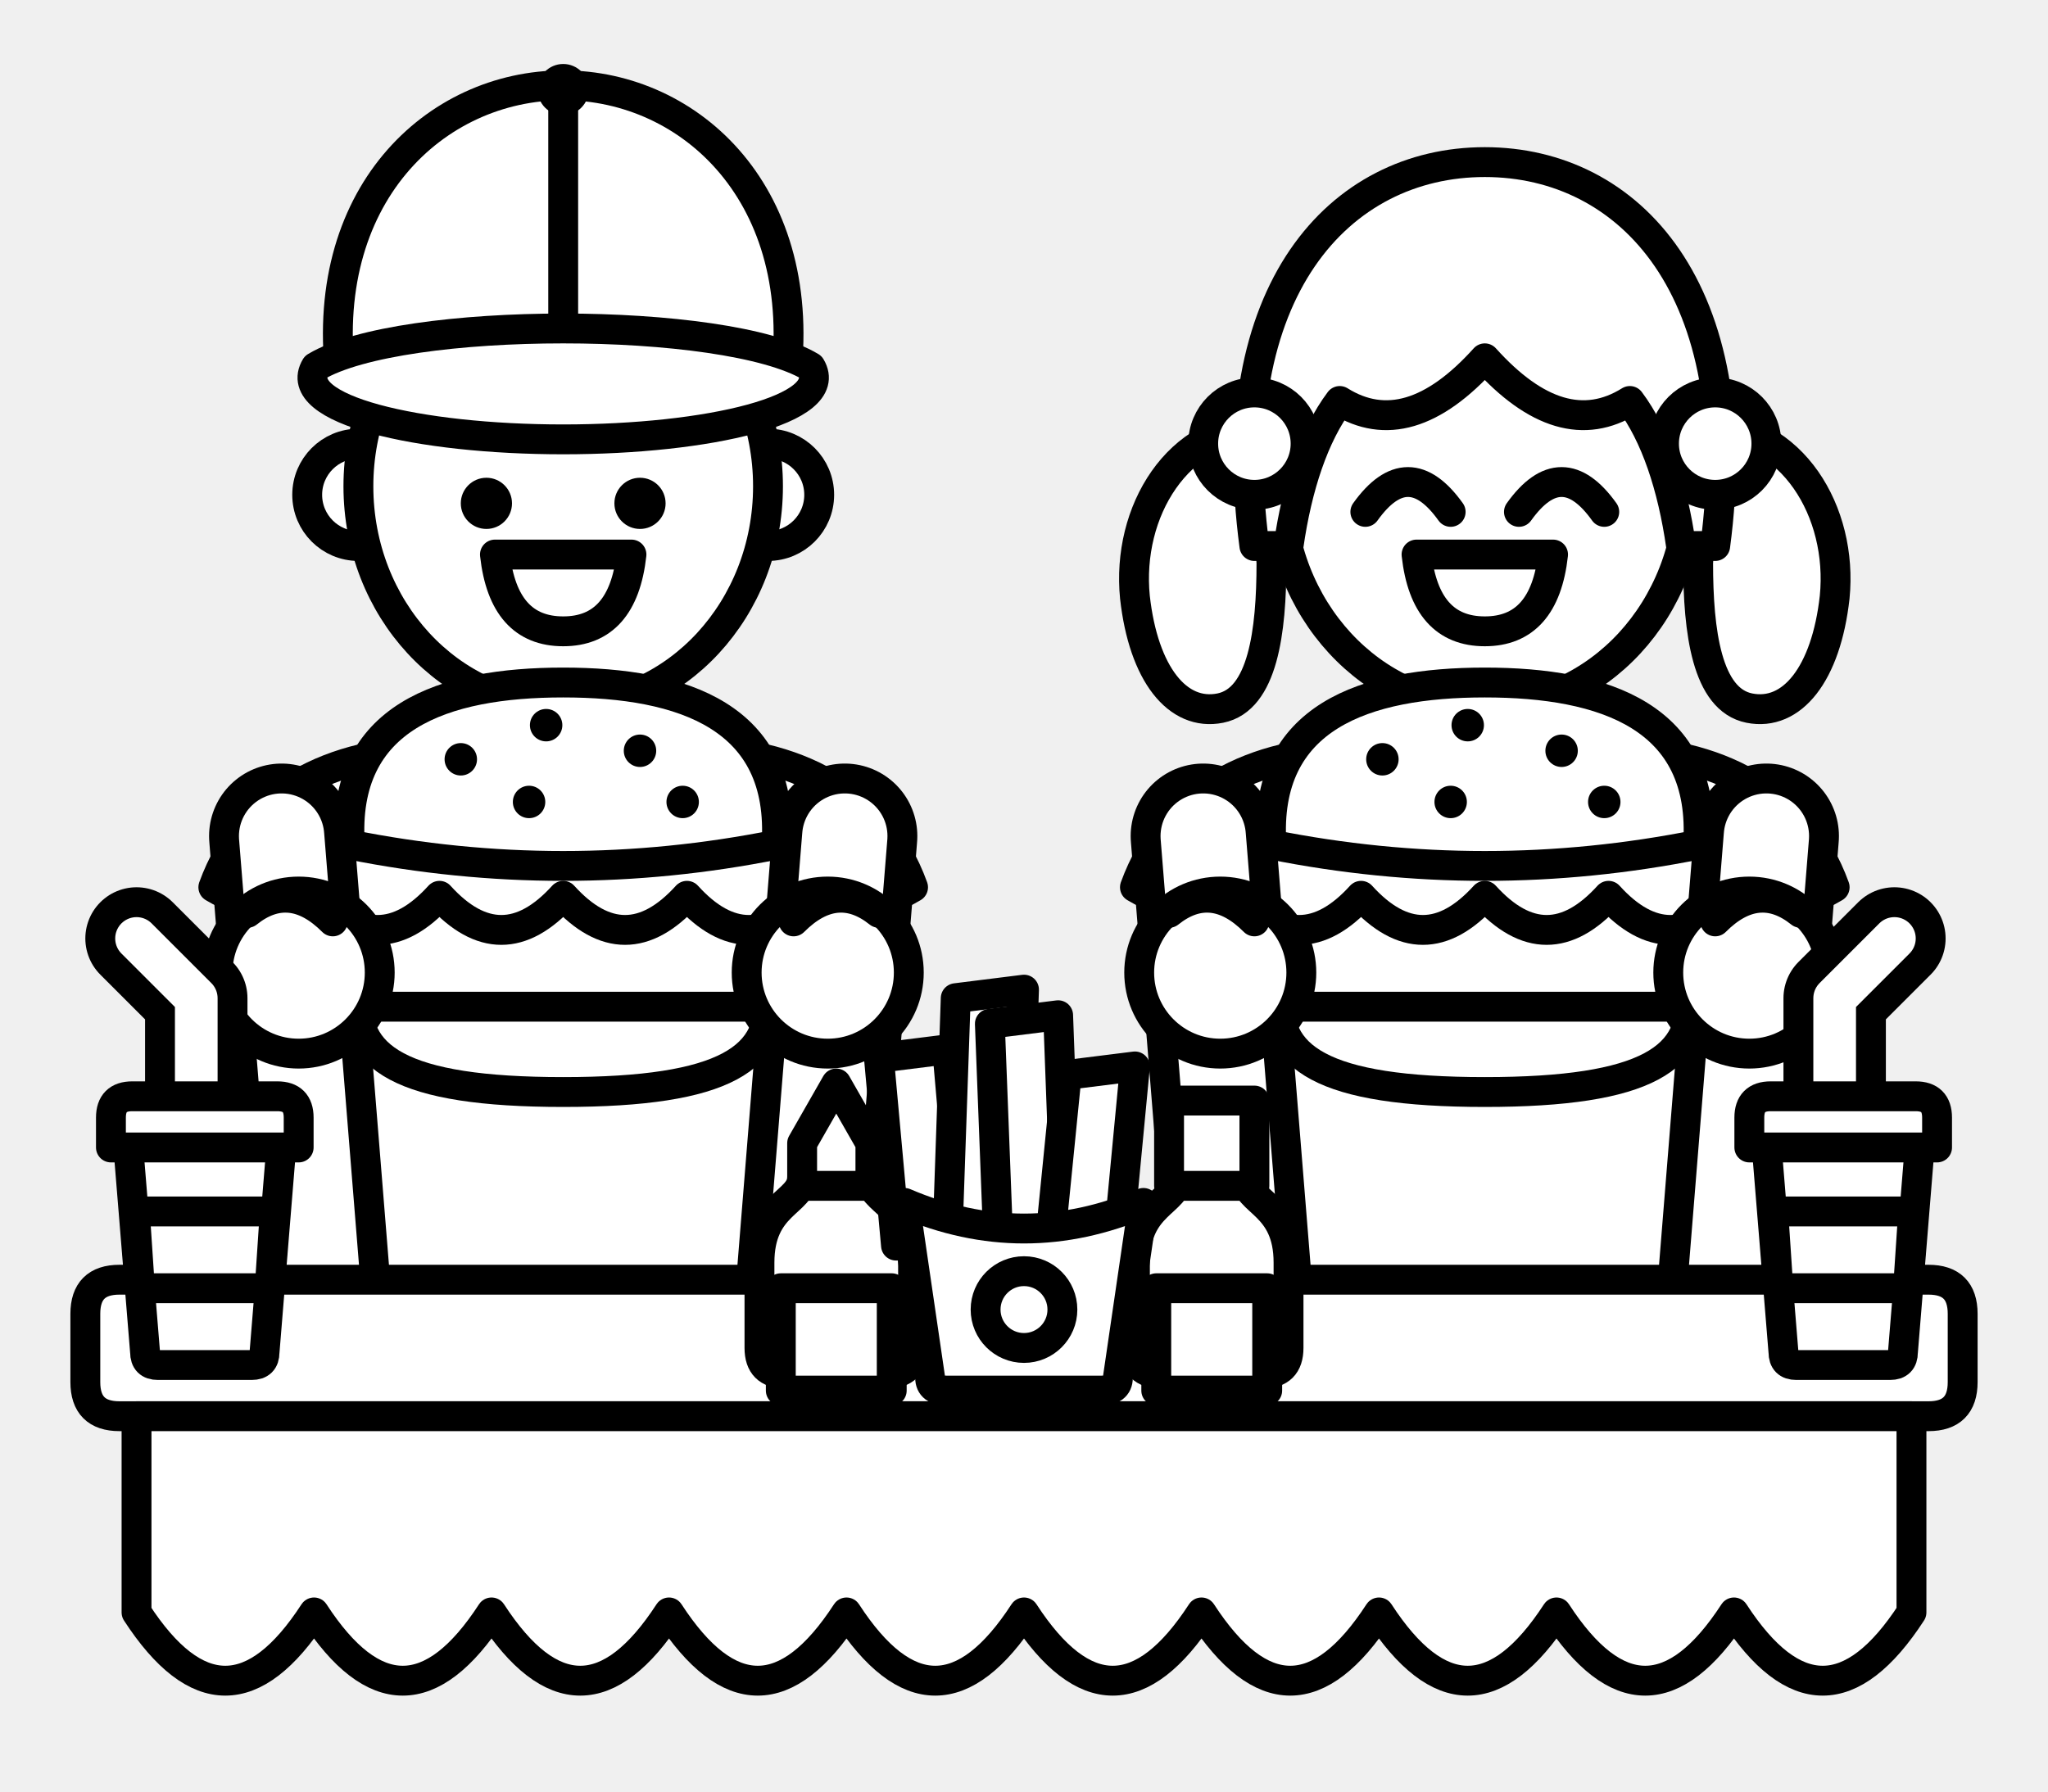
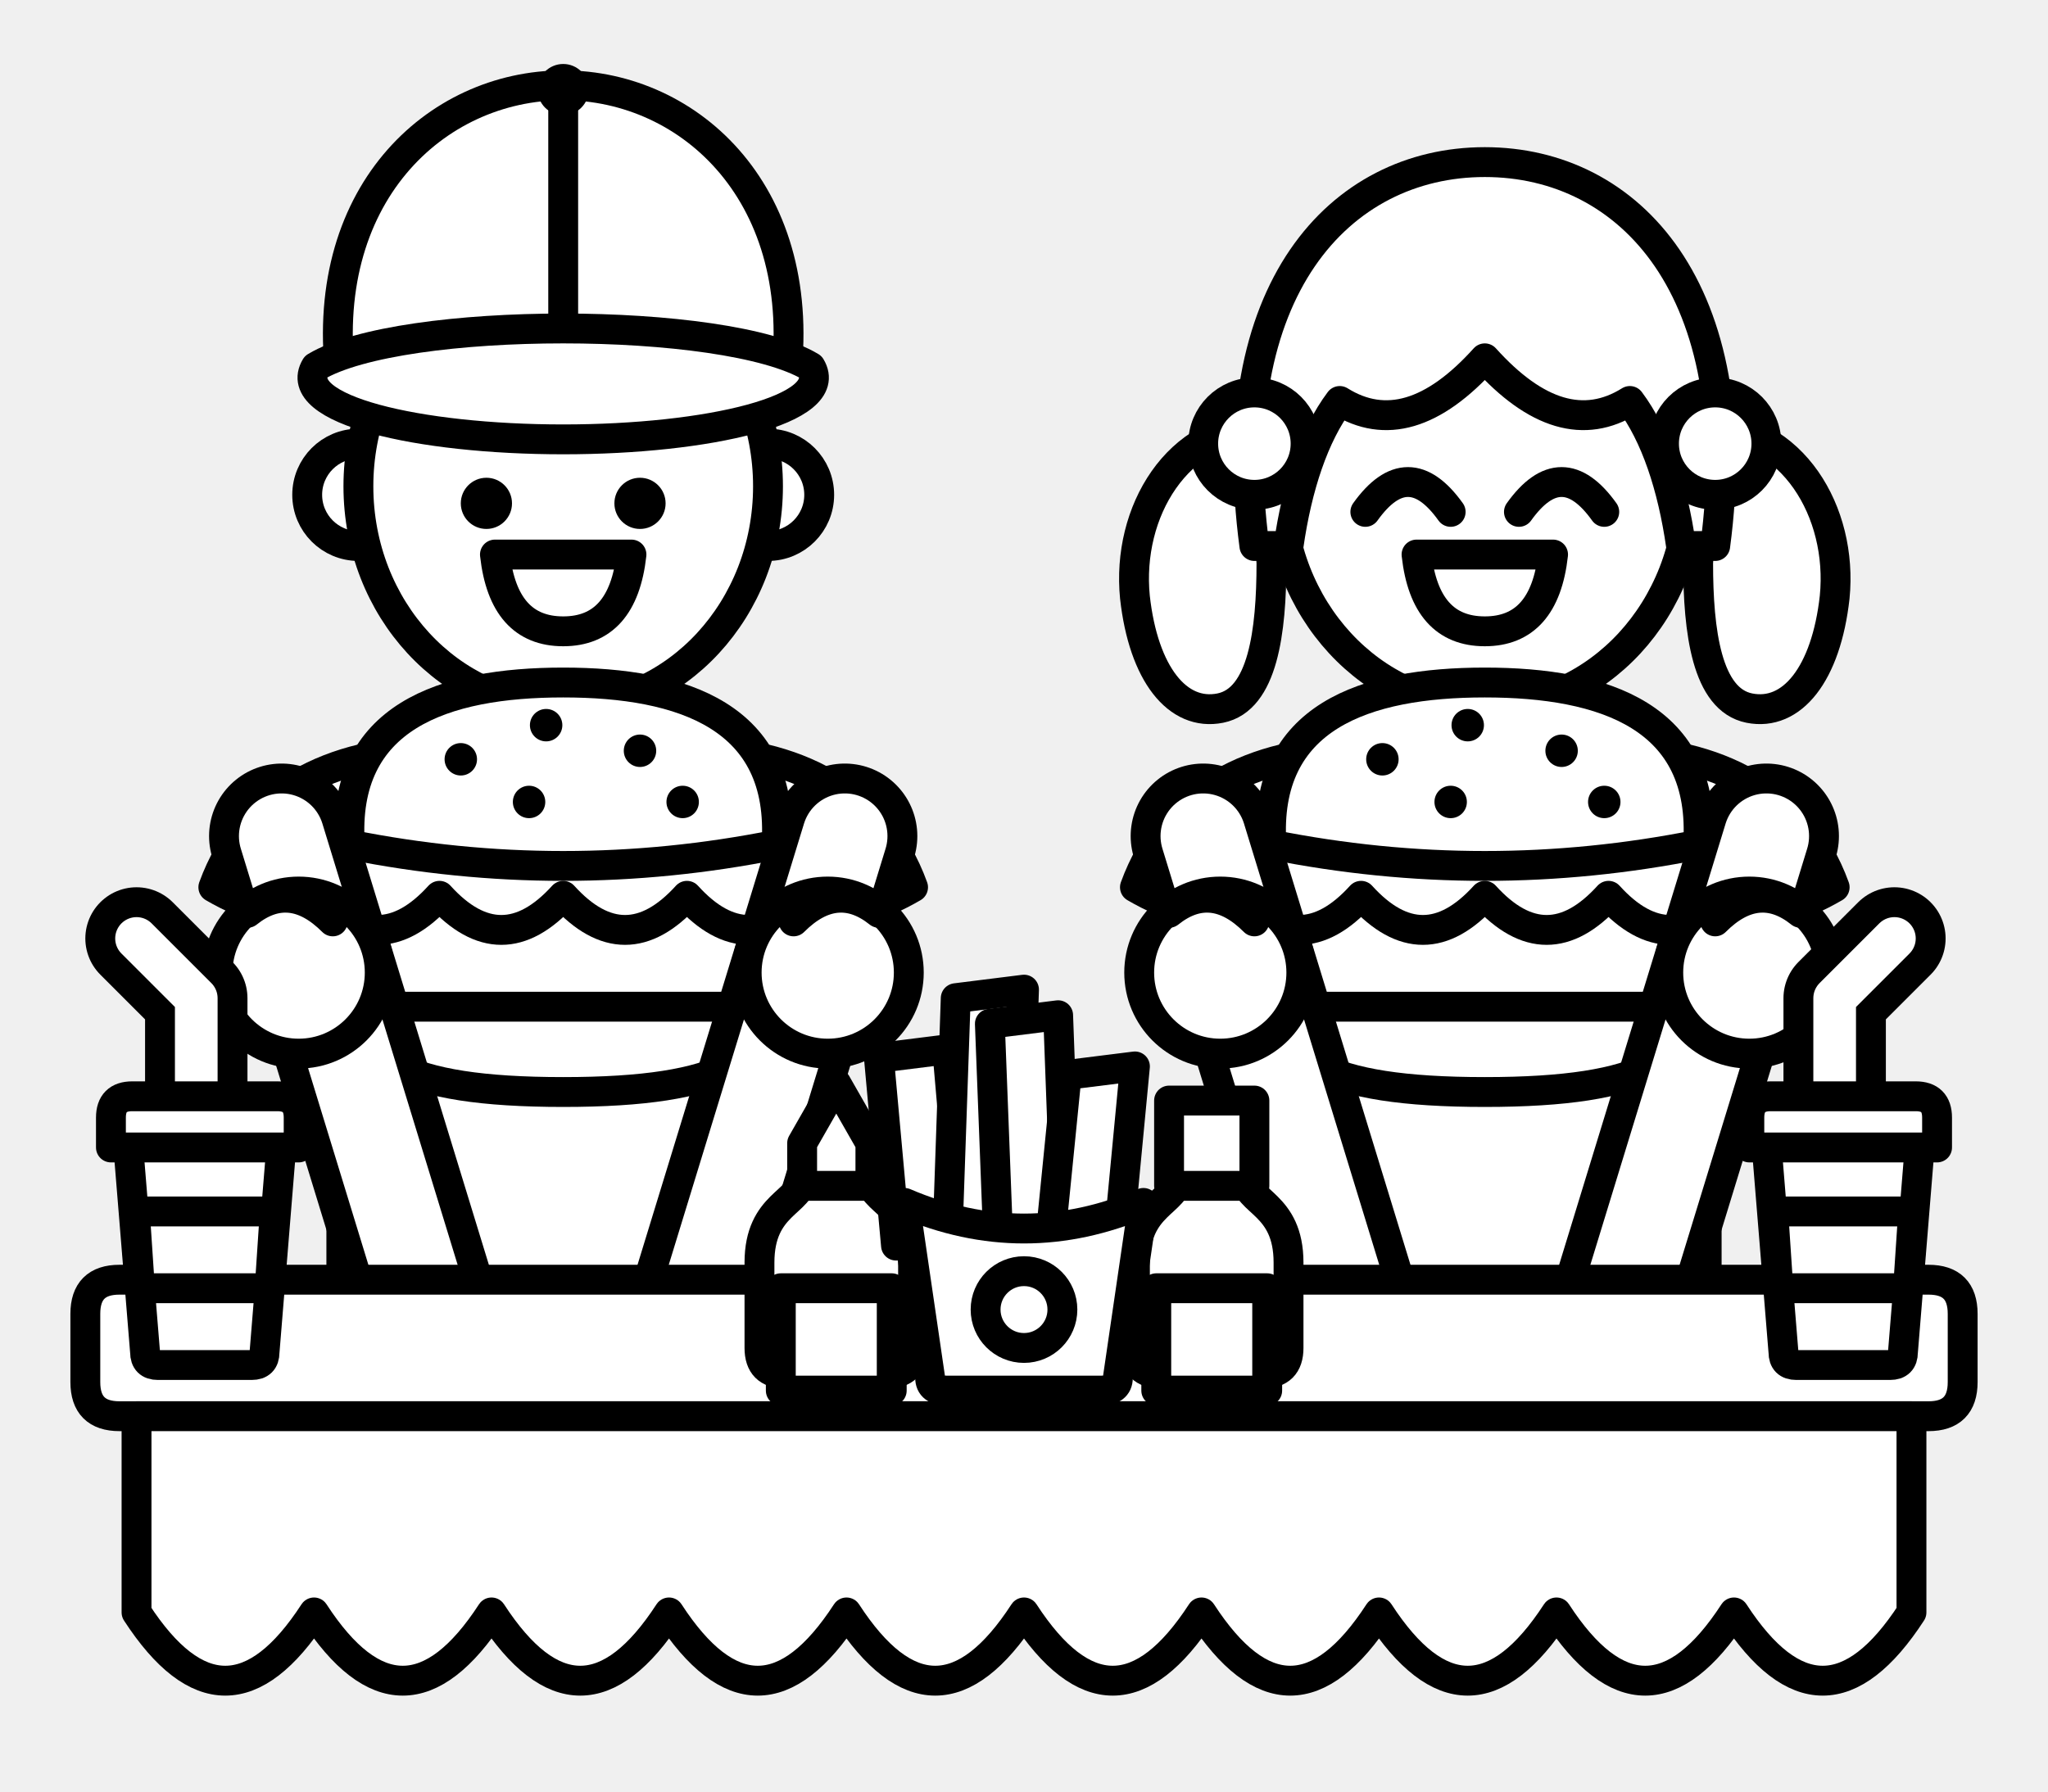
<svg xmlns="http://www.w3.org/2000/svg" viewBox="0 0 240 210" fill="#fff" stroke="#000" stroke-width="3.5" stroke-linecap="round" stroke-linejoin="round">
  <circle cx="42" cy="58" r="6" />
  <circle cx="90" cy="58" r="6" />
  <path d="M56,82 C46,84 40,90 40,98 L40,156 L92,156 L92,98 C92,90 86,84 76,82 Z" />
  <path d="M51,88 C39,88 29,93 25,104 Q37,111 50,104 Z" />
  <path d="M81,88 C93,88 103,93 107,104 Q95,111 82,104 Z" />
  <ellipse cx="66" cy="57" rx="24" ry="26" />
  <circle cx="57" cy="59" r="3" fill="#000" stroke="none" />
  <circle cx="75" cy="59" r="3" fill="#000" stroke="none" />
  <path d="M58,65 L74,65 Q73,74 66,74 Q59,74 58,65 Z" />
  <path d="M40,45 C37,23 51,10 66,10 C81,10 95,23 92,45 Z" />
  <path d="M66,11 L66,38" fill="none" />
  <circle cx="66" cy="10.5" r="3" fill="#000" stroke="none" />
  <path d="M37,43 C47,37 85,37 95,43 C98,48 83,51.5 66,51.5 C49,51.5 34,48 37,43 Z" />
  <path d="M42,116 L90,116 C91,124 85,128 66,128 C47,128 41,124 42,116 Z" />
  <path d="M39,106 Q39,104 41,104 L91,104 Q93,104 93,106 L93,115 Q93,118 90,118 L42,118 Q39,118 39,115 Z" />
  <path d="M37,96 L95,96 L95,105 Q87.75,113 80.5,105 Q73.25,113 66,105 Q58.75,113 51.5,105 Q44.25,113 37,105 Z" />
  <path d="M41,99 C40,84 52,80 66,80 C80,80 92,84 91,99 Q66,104 41,99 Z" />
  <circle cx="54" cy="89" r="1.9" fill="#000" stroke="none" />
  <circle cx="64" cy="85" r="1.9" fill="#000" stroke="none" />
  <circle cx="75" cy="88" r="1.9" fill="#000" stroke="none" />
  <circle cx="62" cy="94" r="1.9" fill="#000" stroke="none" />
  <circle cx="80" cy="94" r="1.9" fill="#000" stroke="none" />
-   <path d="M33,98 L38,160" fill="none" stroke-width="17" />
-   <path d="M33,98 L38,160" fill="none" stroke="#fff" stroke-width="10" />
-   <path d="M99,98 L94,160" fill="none" stroke-width="17" />
-   <path d="M99,98 L94,160" fill="none" stroke="#fff" stroke-width="10" />
+   <path d="M33,98 L52,160" fill="none" stroke-width="17" />
+   <path d="M33,98 L52,160" fill="none" stroke="#fff" stroke-width="10" />
+   <path d="M99,98 L80,160" fill="none" stroke-width="17" />
+   <path d="M99,98 L80,160" fill="none" stroke="#fff" stroke-width="10" />
  <circle cx="35" cy="114" r="9.5" />
  <path d="M39,108 Q34,103 29,107" fill="none" />
  <circle cx="97" cy="114" r="9.5" />
  <path d="M93,108 Q98,103 103,107" fill="none" />
  <path d="M164,82 C154,84 148,90 148,98 L148,156 L200,156 L200,98 C200,90 194,84 184,82 Z" />
  <path d="M159,88 C147,88 137,93 133,104 Q145,111 158,104 Z" />
  <path d="M189,88 C201,88 211,93 215,104 Q203,111 190,104 Z" />
  <path d="M148,50 C138,50 132,60 133,70 C134,79 138,84 143,83 C148,82 149,74 149,66 Z" />
  <path d="M200,50 C210,50 216,60 215,70 C214,79 210,84 205,83 C200,82 199,74 199,66 Z" />
  <ellipse cx="174" cy="57" rx="24" ry="26" />
  <path d="M160,60 Q165,53 170,60" fill="none" />
  <path d="M178,60 Q183,53 188,60" fill="none" />
  <path d="M166,65 L182,65 Q181,74 174,74 Q167,74 166,65 Z" />
  <path d="M147,64 C143,34 157,19 174,19 C191,19 205,34 201,64 L197,64 C196,57 194,51 191,47 Q183,52 174,42 Q165,52 157,47 C154,51 152,57 151,64 Z" />
  <circle cx="147" cy="52" r="6" />
  <circle cx="201" cy="52" r="6" />
  <path d="M150,116 L198,116 C199,124 193,128 174,128 C155,128 149,124 150,116 Z" />
  <path d="M147,106 Q147,104 149,104 L199,104 Q201,104 201,106 L201,115 Q201,118 198,118 L150,118 Q147,118 147,115 Z" />
  <path d="M145,96 L203,96 L203,105 Q195.75,113 188.5,105 Q181.25,113 174,105 Q166.75,113 159.5,105 Q152.25,113 145,105 Z" />
  <path d="M149,99 C148,84 160,80 174,80 C188,80 200,84 199,99 Q174,104 149,99 Z" />
  <circle cx="162" cy="89" r="1.9" fill="#000" stroke="none" />
  <circle cx="172" cy="85" r="1.9" fill="#000" stroke="none" />
  <circle cx="183" cy="88" r="1.9" fill="#000" stroke="none" />
  <circle cx="170" cy="94" r="1.9" fill="#000" stroke="none" />
  <circle cx="188" cy="94" r="1.9" fill="#000" stroke="none" />
-   <path d="M141,98 L146,160" fill="none" stroke-width="17" />
-   <path d="M141,98 L146,160" fill="none" stroke="#fff" stroke-width="10" />
-   <path d="M207,98 L202,160" fill="none" stroke-width="17" />
-   <path d="M207,98 L202,160" fill="none" stroke="#fff" stroke-width="10" />
+   <path d="M141,98 L160,160" fill="none" stroke-width="17" />
+   <path d="M141,98 L160,160" fill="none" stroke="#fff" stroke-width="10" />
+   <path d="M207,98 L188,160" fill="none" stroke-width="17" />
+   <path d="M207,98 L188,160" fill="none" stroke="#fff" stroke-width="10" />
  <circle cx="143" cy="114" r="9.5" />
  <path d="M147,108 Q142,103 137,107" fill="none" />
  <circle cx="205" cy="114" r="9.5" />
  <path d="M201,108 Q206,103 211,107" fill="none" />
  <path d="M 14,150 L 226,150 Q 230,150 230,154 L 230,162 Q 230,166 226,166 L 14,166 Q 10,166 10,162 L 10,154 Q 10,150 14,150 Z" />
  <path d="M 16,166 L 16,189 Q 26.4,205 36.8,189 Q 47.2,205 57.6,189 Q 68,205 78.4,189 Q 88.8,205 99.2,189 Q 109.6,205 120,189 Q 130.4,205 140.8,189 Q 151.2,205 161.6,189 Q 172,205 182.4,189 Q 192.8,205 203.2,189 Q 213.6,205 224,189 L 224,166 Z" />
  <path d="M23,132 L23,117 L16,110" fill="none" stroke-width="12" />
  <path d="M23,132 L23,117 L16,110" fill="none" stroke="#fff" stroke-width="5" />
  <path d="M15,134 L33,134 L31,158.5 Q31,160 29.5,160 L18.5,160 Q17,160 17,158.5 Z" />
  <path d="M15.8,142 L32.2,142 L31.6,151 L16.4,151 Z" />
  <path d="M13,131 Q13,128.5 15.5,128.5 L32.5,128.5 Q35,128.5 35,131 L35,134.5 L13,134.5 Z" />
  <path d="M215,132 L215,117 L222,110" fill="none" stroke-width="12" />
  <path d="M215,132 L215,117 L222,110" fill="none" stroke="#fff" stroke-width="5" />
  <path d="M207,134 L225,134 L223,158.5 Q223,160 221.5,160 L210.5,160 Q209,160 209,158.5 Z" />
  <path d="M207.8,142 L224.2,142 L223.6,151 L208.4,151 Z" />
  <path d="M205,131 Q205,128.5 207.5,128.5 L224.5,128.5 Q227,128.5 227,131 L227,134.5 L205,134.5 Z" />
  <path d="M89,158 L89,148 C89,141 94,141 94,138 L102,138 C102,141 107,141 107,148 L107,158 Q107,161 104,161 L92,161 Q89,161 89,158 Z" />
  <path d="M91.5,151 L104.5,151 L104.5,163 L91.5,163 Z" />
  <path d="M94,139 L94,134 L98,127 L102,134 L102,139 Z" />
  <path d="M133,158 L133,148 C133,141 138,141 138,138 L146,138 C146,141 151,141 151,148 L151,158 Q151,161 148,161 L136,161 Q133,161 133,158 Z" />
  <path d="M135.5,151 L148.5,151 L148.5,163 L135.5,163 Z" />
  <path d="M137,139 L137,129 L147,129 L147,139 Z" />
  <path d="M105,146 L103,124 L111,123 L113,146 Z" />
  <path d="M111,146 L112,117 L120,116 L119,146 Z" />
  <path d="M117,146 L116,120 L124,119 L125,146 Z" />
  <path d="M123,146 L125,126 L133,125 L131,146 Z" />
  <path d="M106,141 Q120,147 134,141 L131,161.5 Q131,163 129,163 L111,163 Q109,163 109,161.5 Z" />
  <ellipse cx="120" cy="153.5" rx="4.5" ry="4.5" />
</svg>
